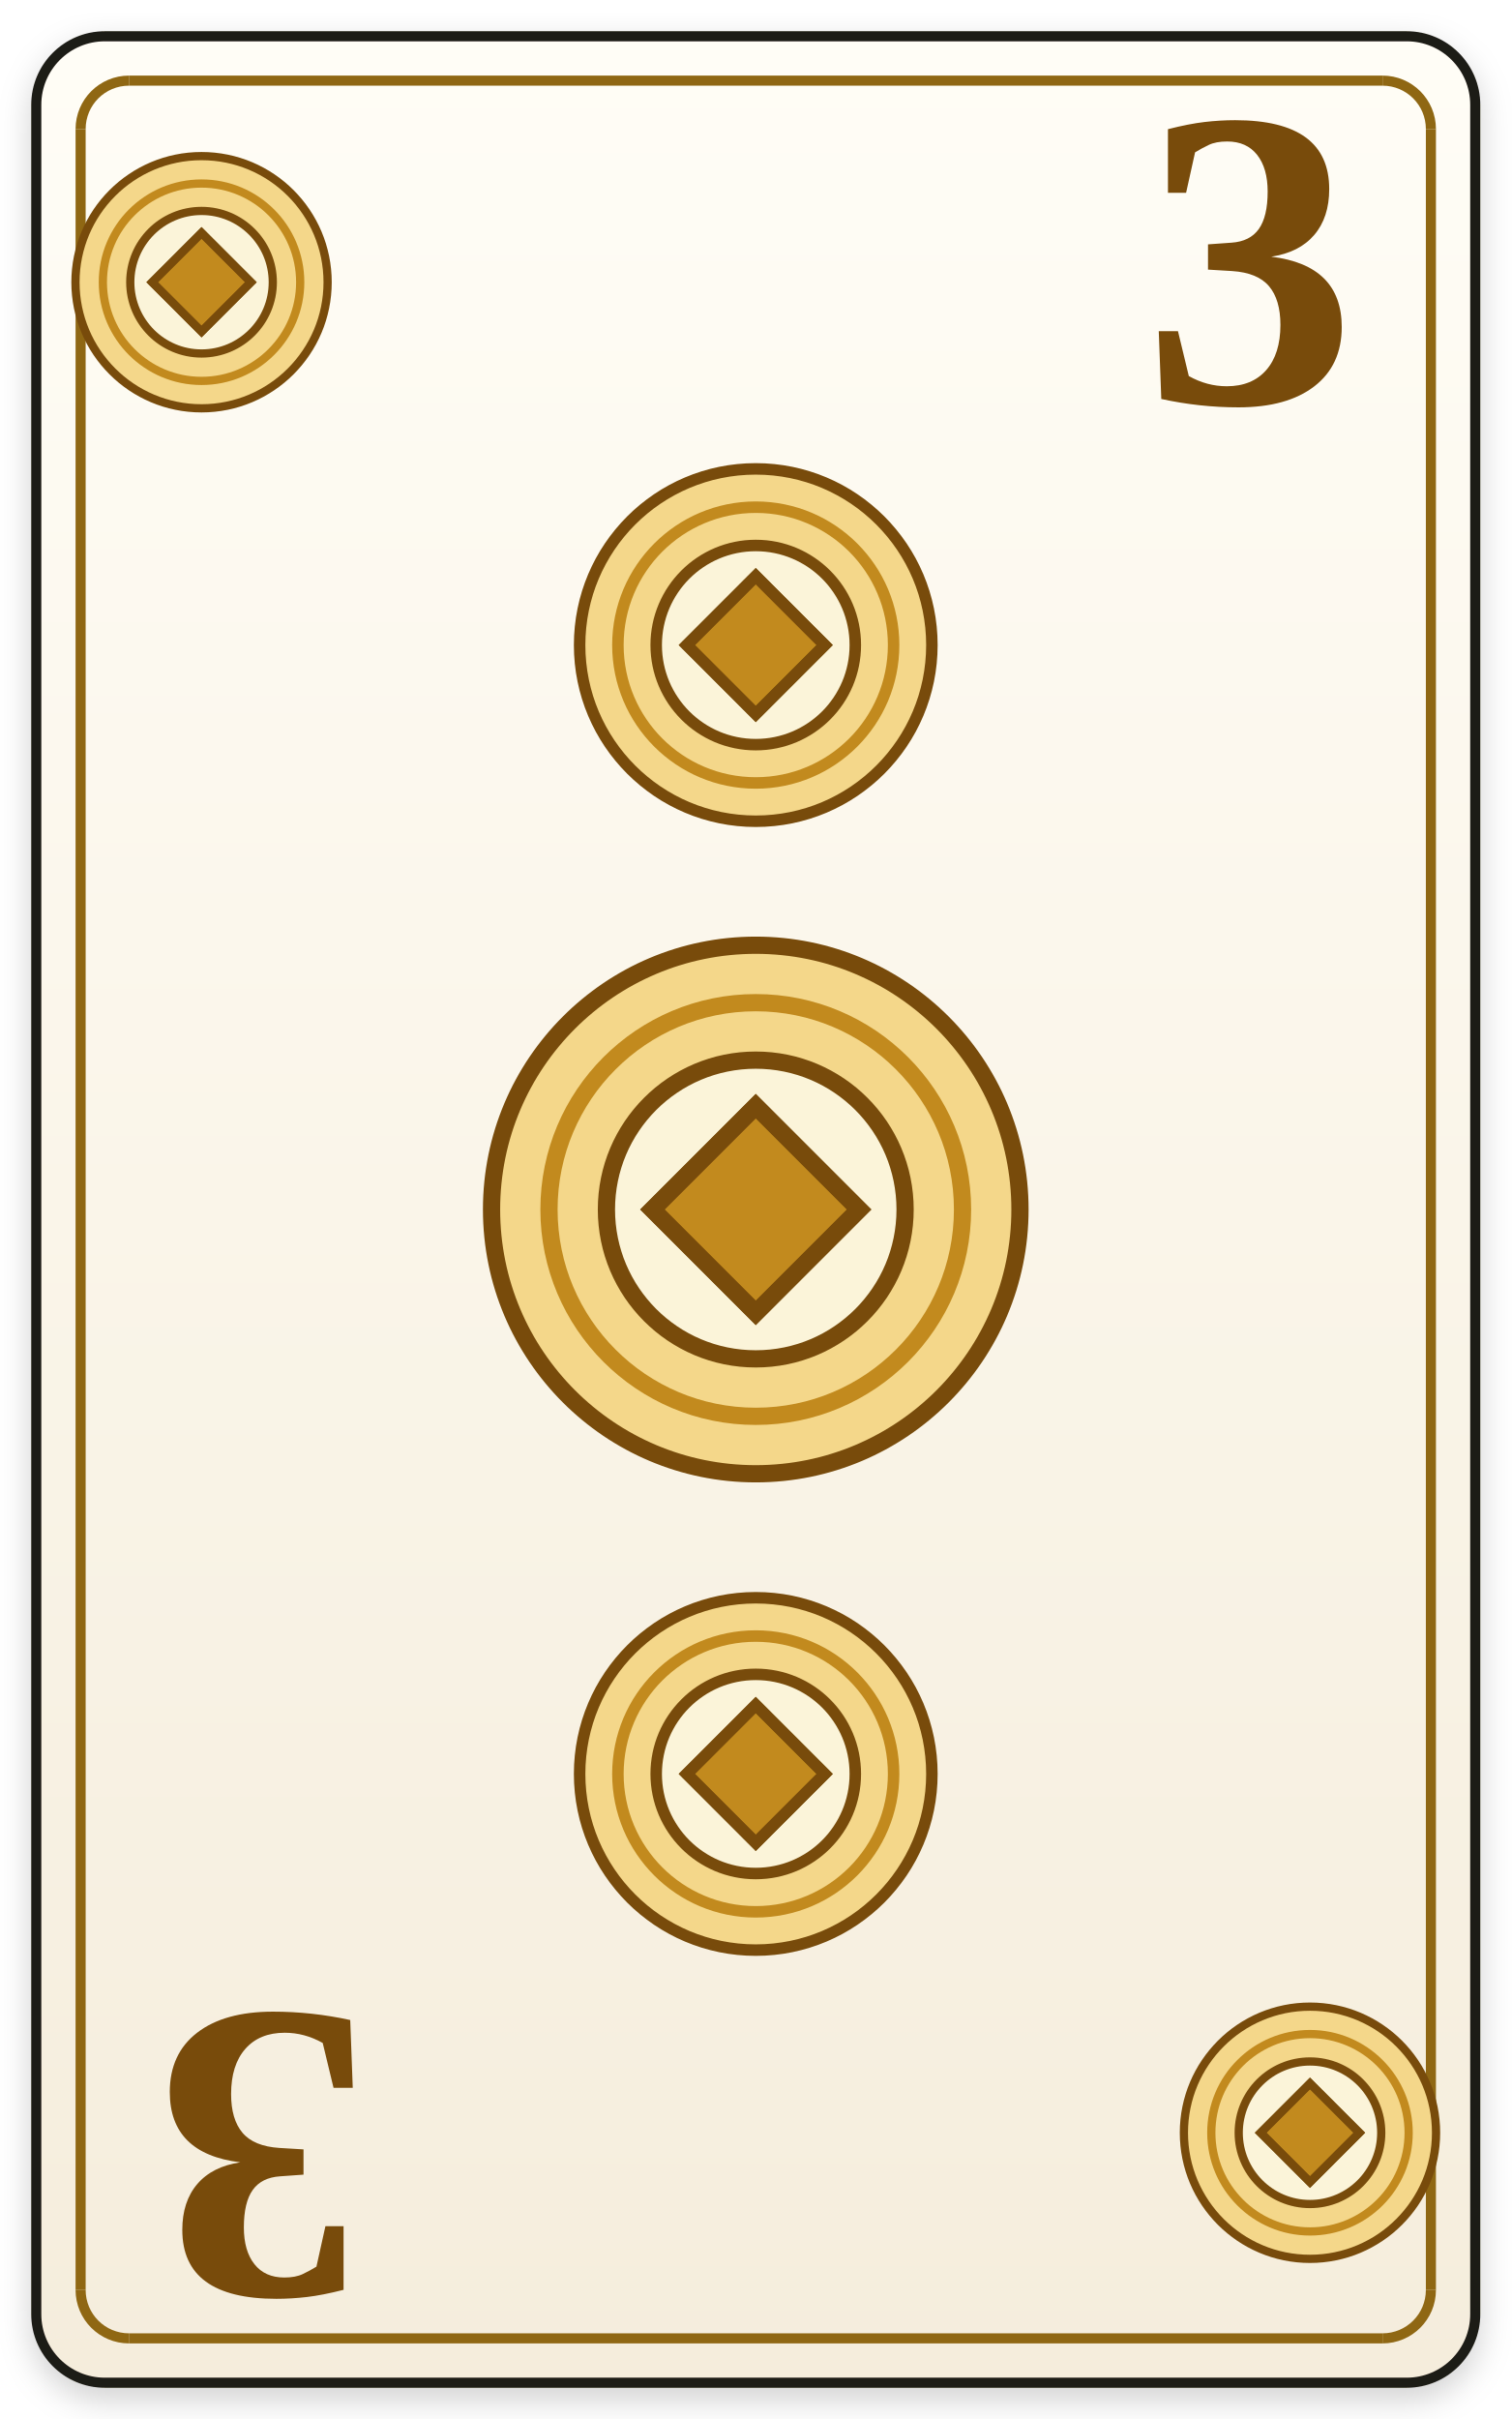
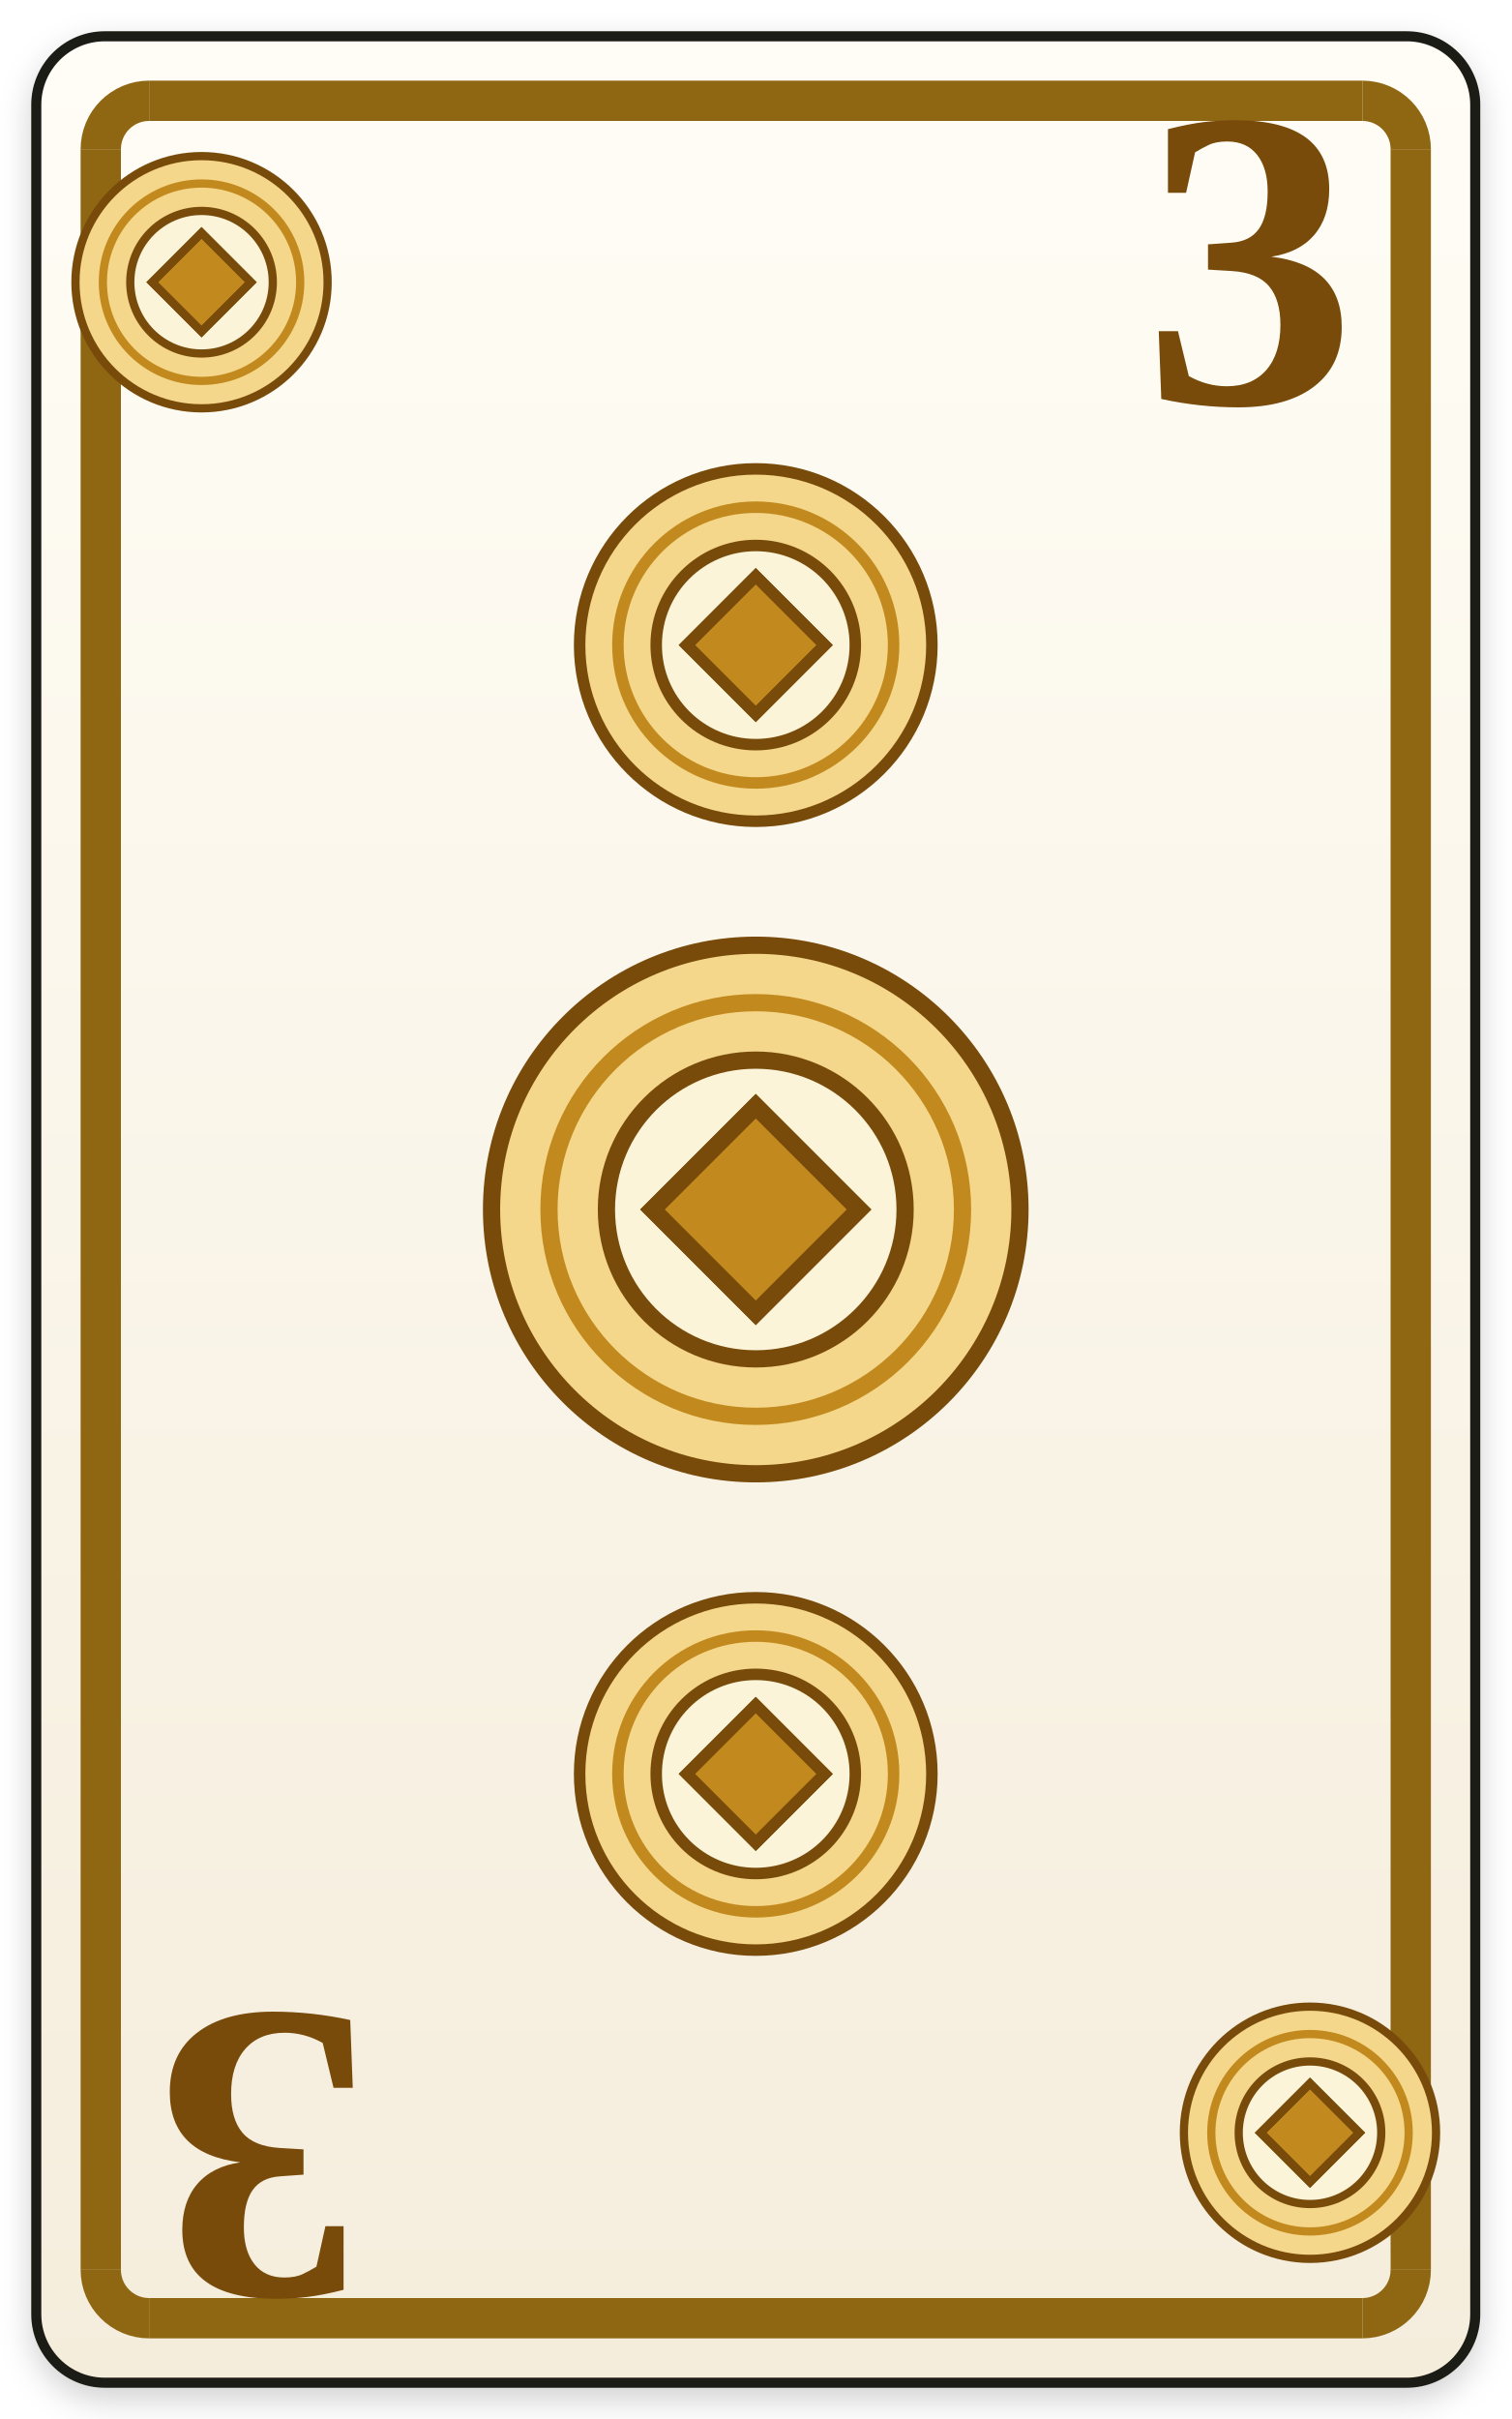
<svg xmlns="http://www.w3.org/2000/svg" width="750" height="1200" viewBox="0 0 750 1200" role="img" aria-labelledby="title desc">
  <defs>
    <linearGradient id="paperGradient" x1="0" y1="0" x2="0" y2="1">
      <stop offset="0%" stop-color="#fffdf6" />
      <stop offset="100%" stop-color="#f5eddc" />
    </linearGradient>
    <filter id="shadow" x="-20%" y="-20%" width="140%" height="140%">
      <feDropShadow dx="0" dy="6" stdDeviation="8" flood-color="#000000" flood-opacity="0.18" />
    </filter>
  </defs>
  <rect x="18" y="18" width="714" height="1164" rx="34" fill="url(#paperGradient)" stroke="#1f1b16" stroke-width="5" filter="url(#shadow)" />
-   <path d="M 40 64 V 1136" fill="none" stroke="#8f6713" stroke-width="5" />
-   <path d="M 710 64 V 1136" fill="none" stroke="#8f6713" stroke-width="5" />
-   <path d="M 40 64 A 24 24 0 0 1 64 40" fill="none" stroke="#8f6713" stroke-width="5" />
-   <path d="M 686 40 A 24 24 0 0 1 710 64" fill="none" stroke="#8f6713" stroke-width="5" />
-   <path d="M 40 1136 A 24 24 0 0 0 64 1160" fill="none" stroke="#8f6713" stroke-width="5" />
-   <path d="M 686 1160 A 24 24 0 0 0 710 1136" fill="none" stroke="#8f6713" stroke-width="5" />
-   <path d="M 64 40 H 686" fill="none" stroke="#8f6713" stroke-width="5" />
-   <path d="M 64 1160 H 686" fill="none" stroke="#8f6713" stroke-width="5" />
+   <path d="M 50 74 V 1126" fill="none" stroke="#8f6713" stroke-width="20" />
+   <path d="M 700 74 V 1126" fill="none" stroke="#8f6713" stroke-width="20" />
+   <path d="M 50 74 A 24 24 0 0 1 74 50" fill="none" stroke="#8f6713" stroke-width="20" />
+   <path d="M 676 50 A 24 24 0 0 1 700 74" fill="none" stroke="#8f6713" stroke-width="20" />
+   <path d="M 50 1126 A 24 24 0 0 0 74 1150" fill="none" stroke="#8f6713" stroke-width="20" />
+   <path d="M 676 1150 A 24 24 0 0 0 700 1126" fill="none" stroke="#8f6713" stroke-width="20" />
+   <path d="M 74 50 H 676" fill="none" stroke="#8f6713" stroke-width="20" />
+   <path d="M 74 1150 H 676" fill="none" stroke="#8f6713" stroke-width="20" />
  <g transform="translate(100 140) rotate(0)">
    <circle r="62.56" fill="#f4d78a" stroke="#784b0b" stroke-width="4.08" />
    <circle r="48.96" fill="none" stroke="#c28a1e" stroke-width="4.08" />
    <circle r="35.36" fill="#fbf4d9" stroke="#784b0b" stroke-width="4.08" />
    <path d="M 0 -24.48 L 24.48 0 L 0 24.48 L -24.48 0 Z" fill="#c28a1e" stroke="#784b0b" stroke-width="4.08" />
    <path d="M -24.48 0 L 0 -24.48 L 24.48 0 L 0 24.48 Z" fill="none" stroke="#784b0b" stroke-width="4.08" />
  </g>
  <g transform="translate(750 1198) rotate(180)">
    <g transform="translate(100 140) rotate(0)">
      <circle r="62.56" fill="#f4d78a" stroke="#784b0b" stroke-width="4.08" />
      <circle r="48.96" fill="none" stroke="#c28a1e" stroke-width="4.08" />
      <circle r="35.36" fill="#fbf4d9" stroke="#784b0b" stroke-width="4.08" />
      <path d="M 0 -24.48 L 24.48 0 L 0 24.48 L -24.48 0 Z" fill="#c28a1e" stroke="#784b0b" stroke-width="4.08" />
      <path d="M -24.48 0 L 0 -24.48 L 24.48 0 L 0 24.48 Z" fill="none" stroke="#784b0b" stroke-width="4.08" />
    </g>
  </g>
  <text x="620" y="200" text-anchor="middle" font-size="212" font-family="Georgia, Times New Roman, serif" font-weight="700" fill="#784b0b">3</text>
  <g transform="translate(130 1000) rotate(180)">
    <text x="0" y="0" text-anchor="middle" font-size="212" font-family="Georgia, Times New Roman, serif" font-weight="700" fill="#784b0b">3</text>
  </g>
  <g transform="translate(375 320) rotate(0)">
    <circle r="87.4" fill="#f4d78a" stroke="#784b0b" stroke-width="5.7" />
    <circle r="68.4" fill="none" stroke="#c28a1e" stroke-width="5.7" />
    <circle r="49.4" fill="#fbf4d9" stroke="#784b0b" stroke-width="5.7" />
    <path d="M 0 -34.2 L 34.2 0 L 0 34.2 L -34.2 0 Z" fill="#c28a1e" stroke="#784b0b" stroke-width="5.7" />
    <path d="M -34.2 0 L 0 -34.2 L 34.2 0 L 0 34.2 Z" fill="none" stroke="#784b0b" stroke-width="5.7" />
  </g>
  <g transform="translate(375 600) rotate(0)">
    <circle r="131.1" fill="#f4d78a" stroke="#784b0b" stroke-width="8.55" />
    <circle r="102.6" fill="none" stroke="#c28a1e" stroke-width="8.55" />
    <circle r="74.1" fill="#fbf4d9" stroke="#784b0b" stroke-width="8.55" />
    <path d="M 0 -51.3 L 51.3 0 L 0 51.3 L -51.3 0 Z" fill="#c28a1e" stroke="#784b0b" stroke-width="8.55" />
    <path d="M -51.3 0 L 0 -51.3 L 51.3 0 L 0 51.3 Z" fill="none" stroke="#784b0b" stroke-width="8.55" />
  </g>
  <g transform="translate(375 880) rotate(180)">
    <circle r="87.4" fill="#f4d78a" stroke="#784b0b" stroke-width="5.7" />
    <circle r="68.4" fill="none" stroke="#c28a1e" stroke-width="5.7" />
    <circle r="49.4" fill="#fbf4d9" stroke="#784b0b" stroke-width="5.7" />
    <path d="M 0 -34.2 L 34.2 0 L 0 34.2 L -34.2 0 Z" fill="#c28a1e" stroke="#784b0b" stroke-width="5.7" />
    <path d="M -34.2 0 L 0 -34.2 L 34.2 0 L 0 34.2 Z" fill="none" stroke="#784b0b" stroke-width="5.7" />
  </g>
</svg>
